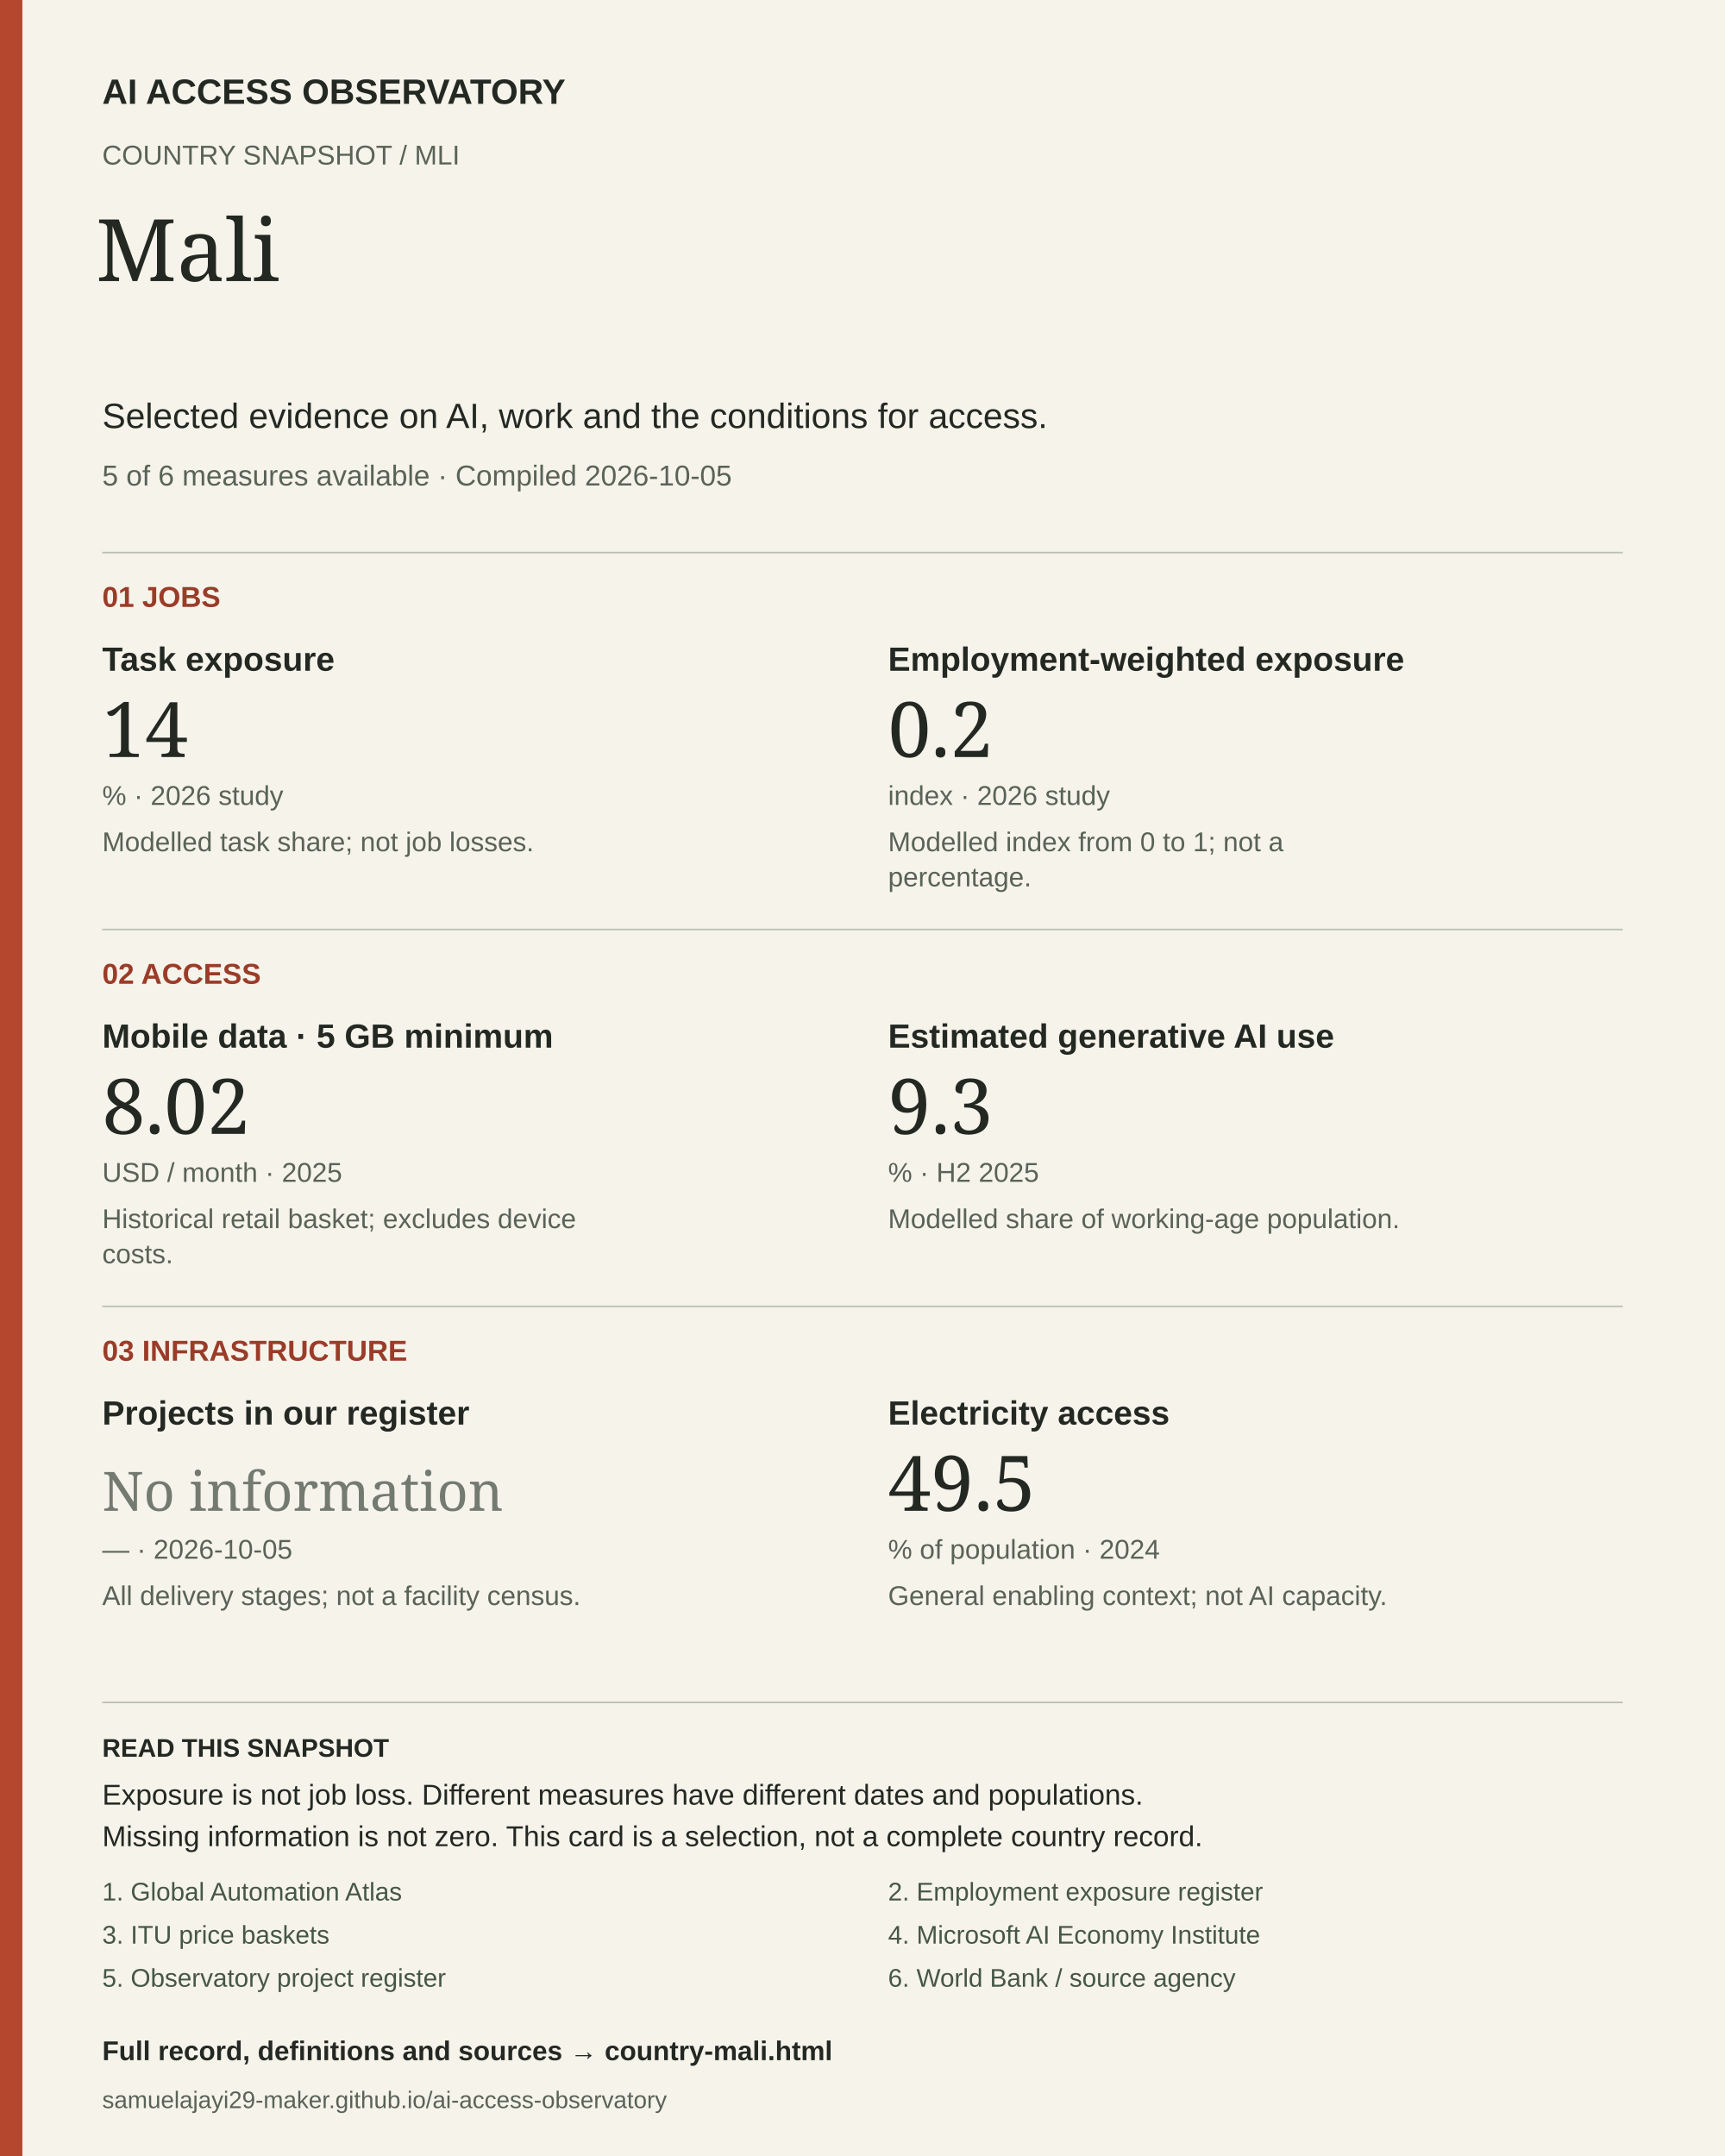
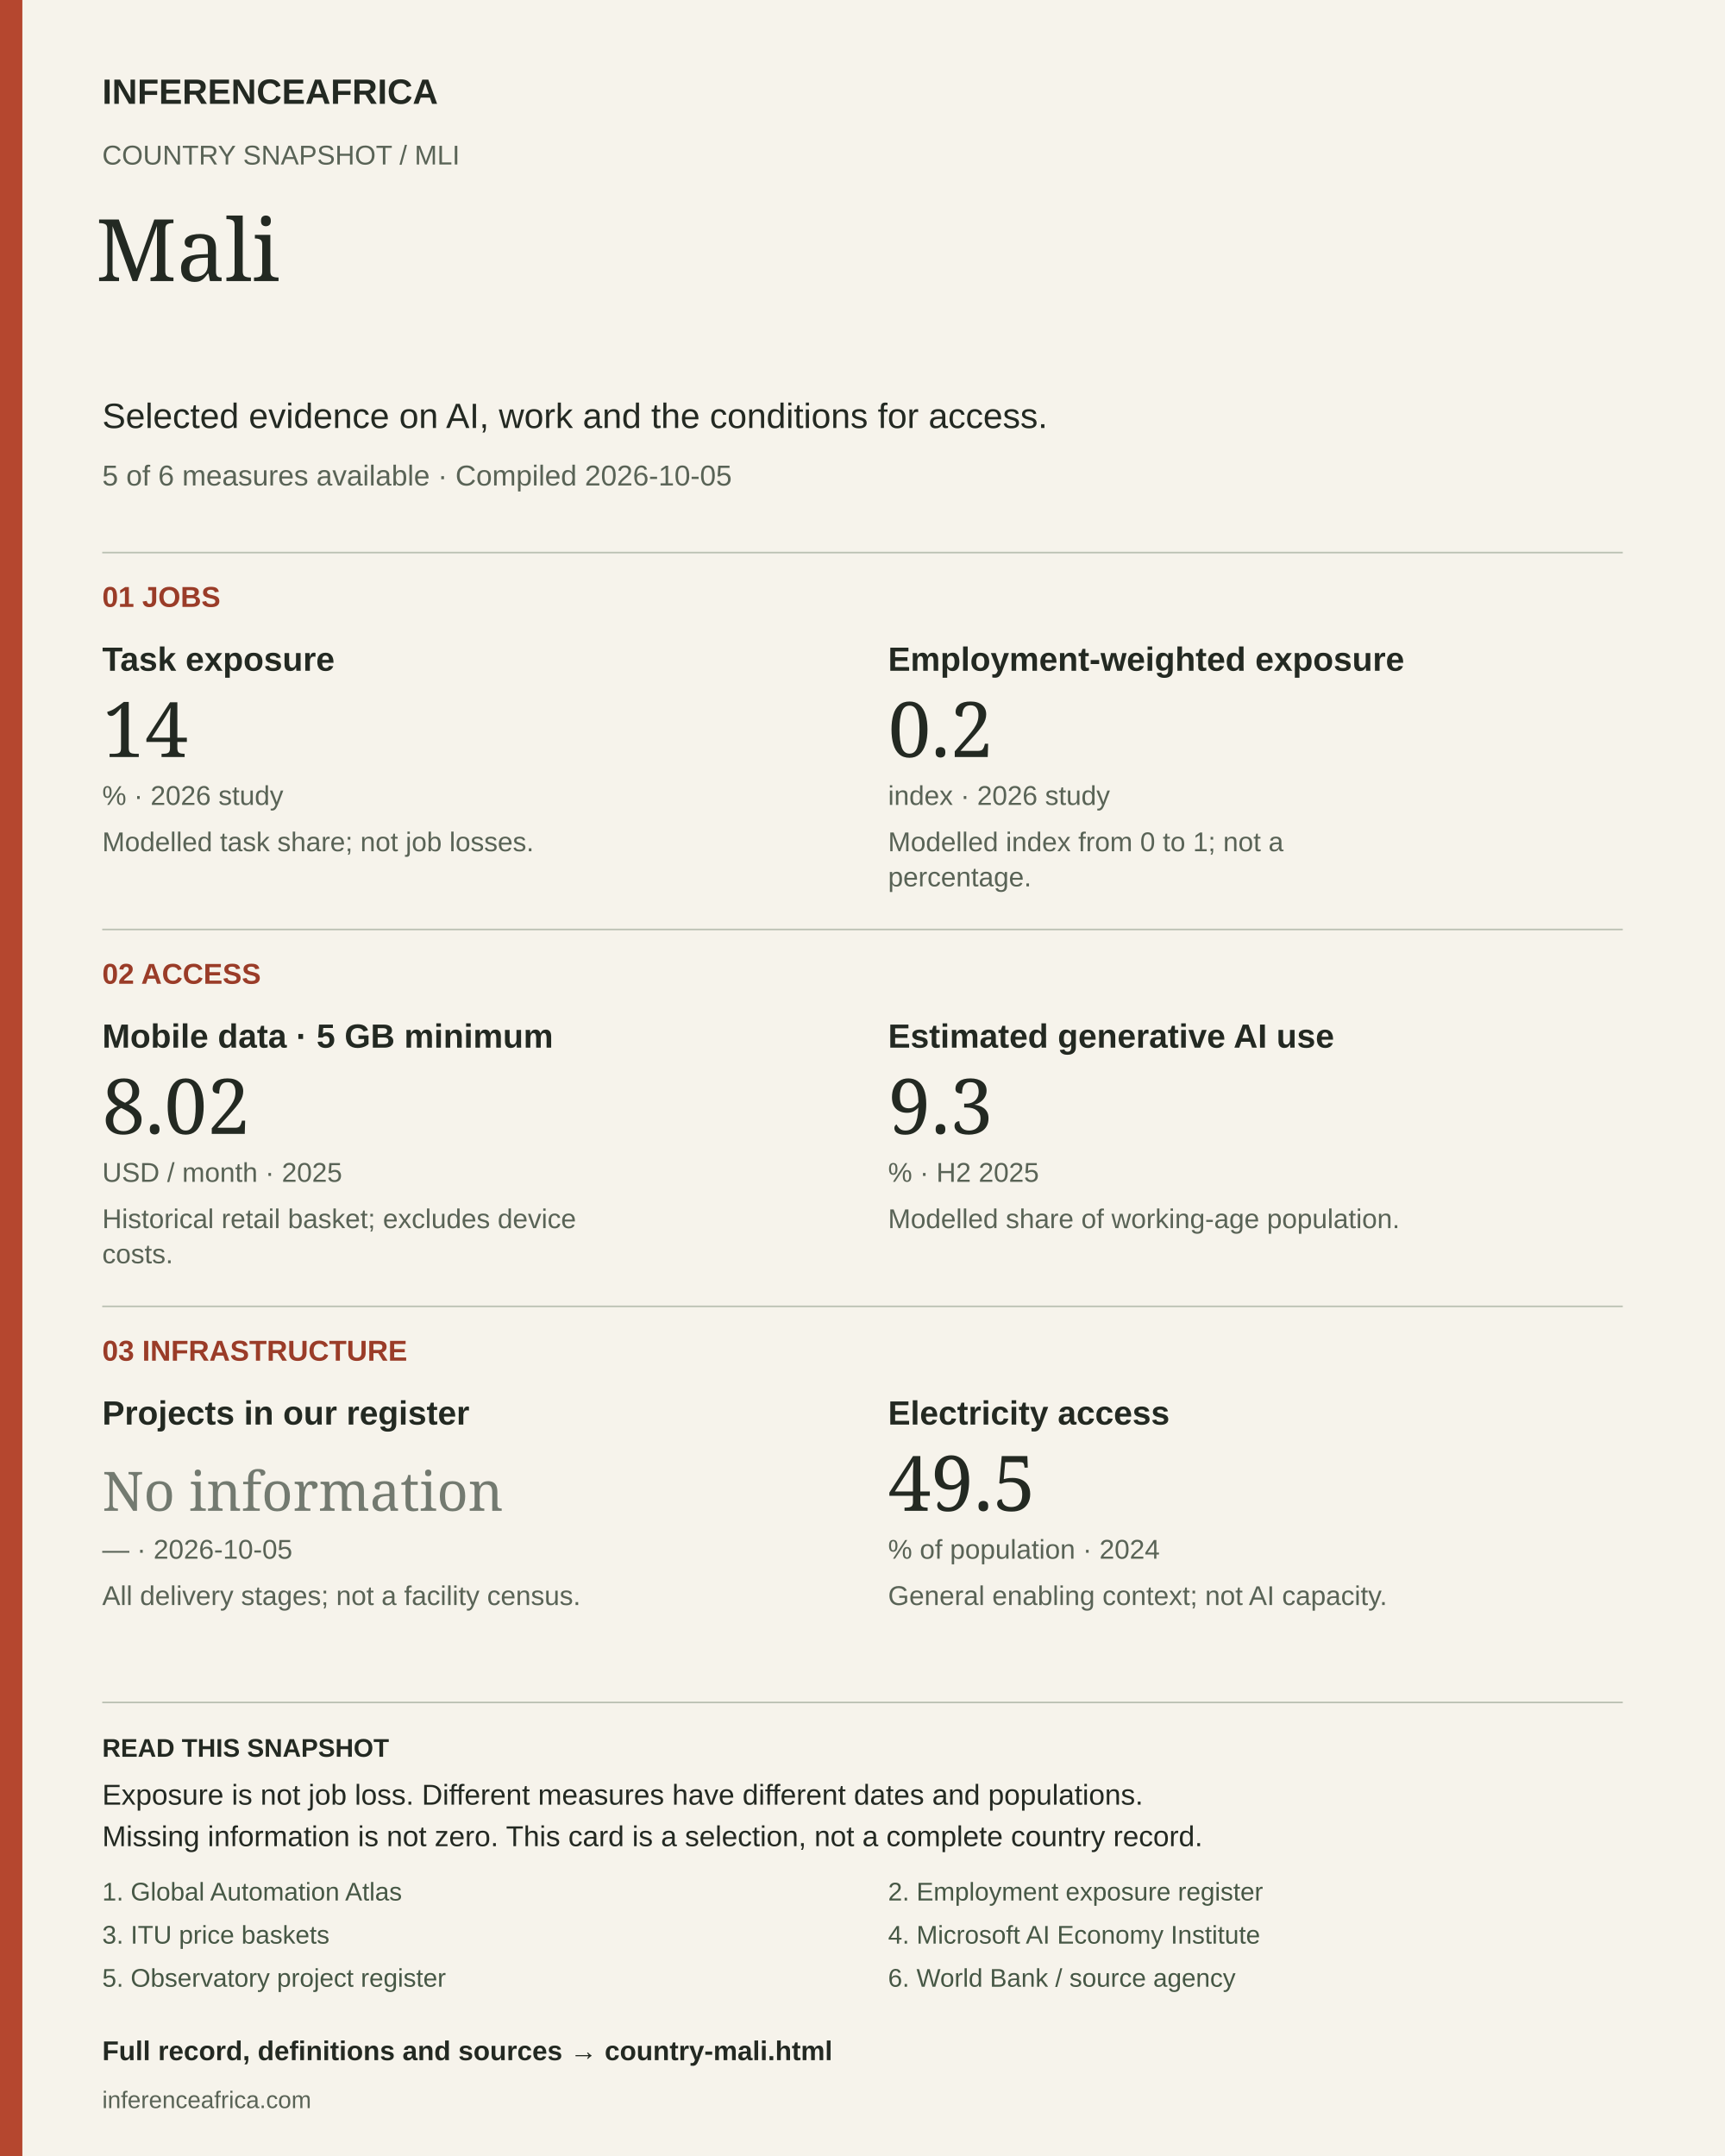
<svg xmlns="http://www.w3.org/2000/svg" width="1080" height="1350" viewBox="0 0 1080 1350" role="img" aria-labelledby="title desc">
  <rect width="1080" height="1350" fill="#f6f3eb" />
  <rect width="14" height="1350" fill="#b5472f" />
-   <text x="64" y="65" font-size="22" fill="#232922" font-weight="700" font-family="Arial, sans-serif">AI ACCESS OBSERVATORY</text>
+   <text x="64" y="65" font-size="22" fill="#232922" font-weight="700" font-family="Arial, sans-serif">INFERENCEAFRICA</text>
  <text x="64" y="103" font-size="17" fill="#596356" font-weight="400" font-family="Arial, sans-serif">COUNTRY SNAPSHOT  /  MLI</text>
  <text x="60" y="176" font-size="54" fill="#232922" font-weight="400" font-family="Georgia, serif">Mali</text>
  <text x="64" y="268" font-size="22" fill="#232922" font-weight="400" font-family="Arial, sans-serif">Selected evidence on AI, work and the conditions for access.</text>
  <text x="64" y="304" font-size="18" fill="#596356" font-weight="400" font-family="Arial, sans-serif">5 of 6 measures available  ·  Compiled 2026-10-05</text>
  <line x1="64" y1="346" x2="1016" y2="346" stroke="#bbc1b3" />
  <text x="64" y="380" font-size="18" fill="#9a3c28" font-weight="700" font-family="Arial, sans-serif">01  JOBS</text>
  <text x="64" y="420" font-size="21" fill="#232922" font-weight="700" font-family="Arial, sans-serif">Task exposure</text>
  <text x="64" y="474" font-size="48" fill="#232922" font-weight="400" font-family="Georgia, serif">14</text>
  <text x="64" y="504" font-size="17" fill="#596356" font-weight="400" font-family="Arial, sans-serif">%  ·  2026 study</text>
  <text x="64" y="533" font-size="17" fill="#596356" font-weight="400" font-family="Arial, sans-serif">Modelled task share; not job losses.</text>
  <text x="556" y="420" font-size="21" fill="#232922" font-weight="700" font-family="Arial, sans-serif">Employment-weighted exposure</text>
  <text x="556" y="474" font-size="48" fill="#232922" font-weight="400" font-family="Georgia, serif">0.2</text>
  <text x="556" y="504" font-size="17" fill="#596356" font-weight="400" font-family="Arial, sans-serif">index  ·  2026 study</text>
  <text x="556" y="533" font-size="17" fill="#596356" font-weight="400" font-family="Arial, sans-serif">Modelled index from 0 to 1; not a</text>
  <text x="556" y="555" font-size="17" fill="#596356" font-weight="400" font-family="Arial, sans-serif">percentage.</text>
  <line x1="64" y1="582" x2="1016" y2="582" stroke="#bbc1b3" />
  <text x="64" y="616" font-size="18" fill="#9a3c28" font-weight="700" font-family="Arial, sans-serif">02  ACCESS</text>
  <text x="64" y="656" font-size="21" fill="#232922" font-weight="700" font-family="Arial, sans-serif">Mobile data · 5 GB minimum</text>
  <text x="64" y="710" font-size="48" fill="#232922" font-weight="400" font-family="Georgia, serif">8.02</text>
  <text x="64" y="740" font-size="17" fill="#596356" font-weight="400" font-family="Arial, sans-serif">USD / month  ·  2025</text>
  <text x="64" y="769" font-size="17" fill="#596356" font-weight="400" font-family="Arial, sans-serif">Historical retail basket; excludes device</text>
  <text x="64" y="791" font-size="17" fill="#596356" font-weight="400" font-family="Arial, sans-serif">costs.</text>
  <text x="556" y="656" font-size="21" fill="#232922" font-weight="700" font-family="Arial, sans-serif">Estimated generative AI use</text>
  <text x="556" y="710" font-size="48" fill="#232922" font-weight="400" font-family="Georgia, serif">9.3</text>
  <text x="556" y="740" font-size="17" fill="#596356" font-weight="400" font-family="Arial, sans-serif">%  ·  H2 2025</text>
  <text x="556" y="769" font-size="17" fill="#596356" font-weight="400" font-family="Arial, sans-serif">Modelled share of working-age population.</text>
  <line x1="64" y1="818" x2="1016" y2="818" stroke="#bbc1b3" />
  <text x="64" y="852" font-size="18" fill="#9a3c28" font-weight="700" font-family="Arial, sans-serif">03  INFRASTRUCTURE</text>
  <text x="64" y="892" font-size="21" fill="#232922" font-weight="700" font-family="Arial, sans-serif">Projects in our register</text>
  <text x="64" y="946" font-size="34" fill="#737a70" font-weight="400" font-family="Georgia, serif">No information</text>
  <text x="64" y="976" font-size="17" fill="#596356" font-weight="400" font-family="Arial, sans-serif">—  ·  2026-10-05</text>
  <text x="64" y="1005" font-size="17" fill="#596356" font-weight="400" font-family="Arial, sans-serif">All delivery stages; not a facility census.</text>
  <text x="556" y="892" font-size="21" fill="#232922" font-weight="700" font-family="Arial, sans-serif">Electricity access</text>
  <text x="556" y="946" font-size="48" fill="#232922" font-weight="400" font-family="Georgia, serif">49.5</text>
  <text x="556" y="976" font-size="17" fill="#596356" font-weight="400" font-family="Arial, sans-serif">% of population  ·  2024</text>
  <text x="556" y="1005" font-size="17" fill="#596356" font-weight="400" font-family="Arial, sans-serif">General enabling context; not AI capacity.</text>
  <line x1="64" y1="1066" x2="1016" y2="1066" stroke="#bbc1b3" />
  <text x="64" y="1100" font-size="16" fill="#232922" font-weight="700" font-family="Arial, sans-serif">READ THIS SNAPSHOT</text>
  <text x="64" y="1130" font-size="18" fill="#232922" font-weight="400" font-family="Arial, sans-serif">Exposure is not job loss. Different measures have different dates and populations.</text>
  <text x="64" y="1156" font-size="18" fill="#232922" font-weight="400" font-family="Arial, sans-serif">Missing information is not zero. This card is a selection, not a complete country record.</text>
  <a href="https://arxiv.org/abs/2605.17086">
    <text x="64" y="1190" font-size="16" fill="#465745" font-weight="400" font-family="Arial, sans-serif">1. Global Automation Atlas</text>
  </a>
  <a href="https://arxiv.org/abs/2607.05404">
    <text x="556" y="1190" font-size="16" fill="#465745" font-weight="400" font-family="Arial, sans-serif">2. Employment exposure register</text>
  </a>
  <a href="https://www.itu.int/en/ITU-D/Statistics/Documents/ICT_Prices/ITU_ICTPriceBaskets_2008-2025.xlsx">
    <text x="64" y="1217" font-size="16" fill="#465745" font-weight="400" font-family="Arial, sans-serif">3. ITU price baskets</text>
  </a>
  <a href="https://www.microsoft.com/en-us/research/wp-content/uploads/2026/01/Microsoft-AI-Diffusion-Report-January-2026.pdf">
    <text x="556" y="1217" font-size="16" fill="#465745" font-weight="400" font-family="Arial, sans-serif">4. Microsoft AI Economy Institute</text>
  </a>
-   <a href="https://samuelajayi29-maker.github.io/ai-access-observatory/data/infra-projects.csv">
+   <a href="https://inferenceafrica.com/data/infra-projects.csv">
    <text x="64" y="1244" font-size="16" fill="#465745" font-weight="400" font-family="Arial, sans-serif">5. Observatory project register</text>
  </a>
  <a href="https://api.worldbank.org/v2/country/MLI/indicator/EG.ELC.ACCS.ZS?format=json&amp;mrnev=1&amp;per_page=100">
    <text x="556" y="1244" font-size="16" fill="#465745" font-weight="400" font-family="Arial, sans-serif">6. World Bank / source agency</text>
  </a>
-   <a href="https://samuelajayi29-maker.github.io/ai-access-observatory/country-mali.html">
+   <a href="https://inferenceafrica.com/country-mali.html">
    <text x="64" y="1290" font-size="17" fill="#232922" font-weight="700" font-family="Arial, sans-serif">Full record, definitions and sources → country-mali.html</text>
  </a>
-   <text x="64" y="1320" font-size="15" fill="#596356" font-weight="400" font-family="Arial, sans-serif">samuelajayi29-maker.github.io/ai-access-observatory</text>
+   <text x="64" y="1320" font-size="15" fill="#596356" font-weight="400" font-family="Arial, sans-serif">inferenceafrica.com</text>
</svg>
